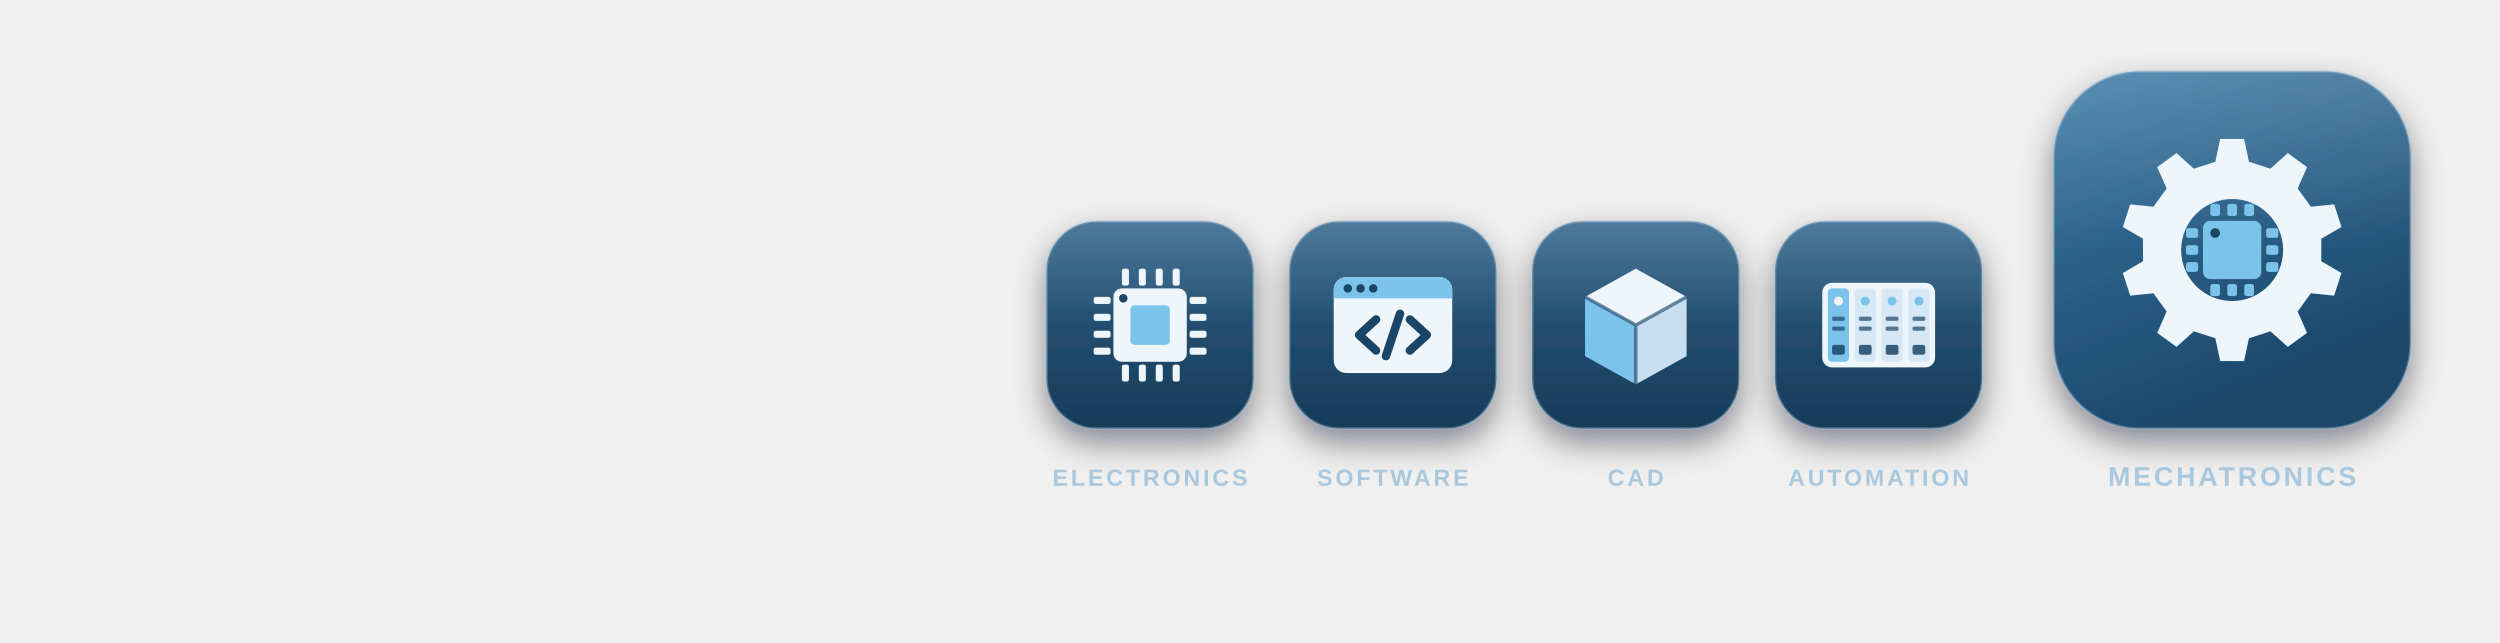
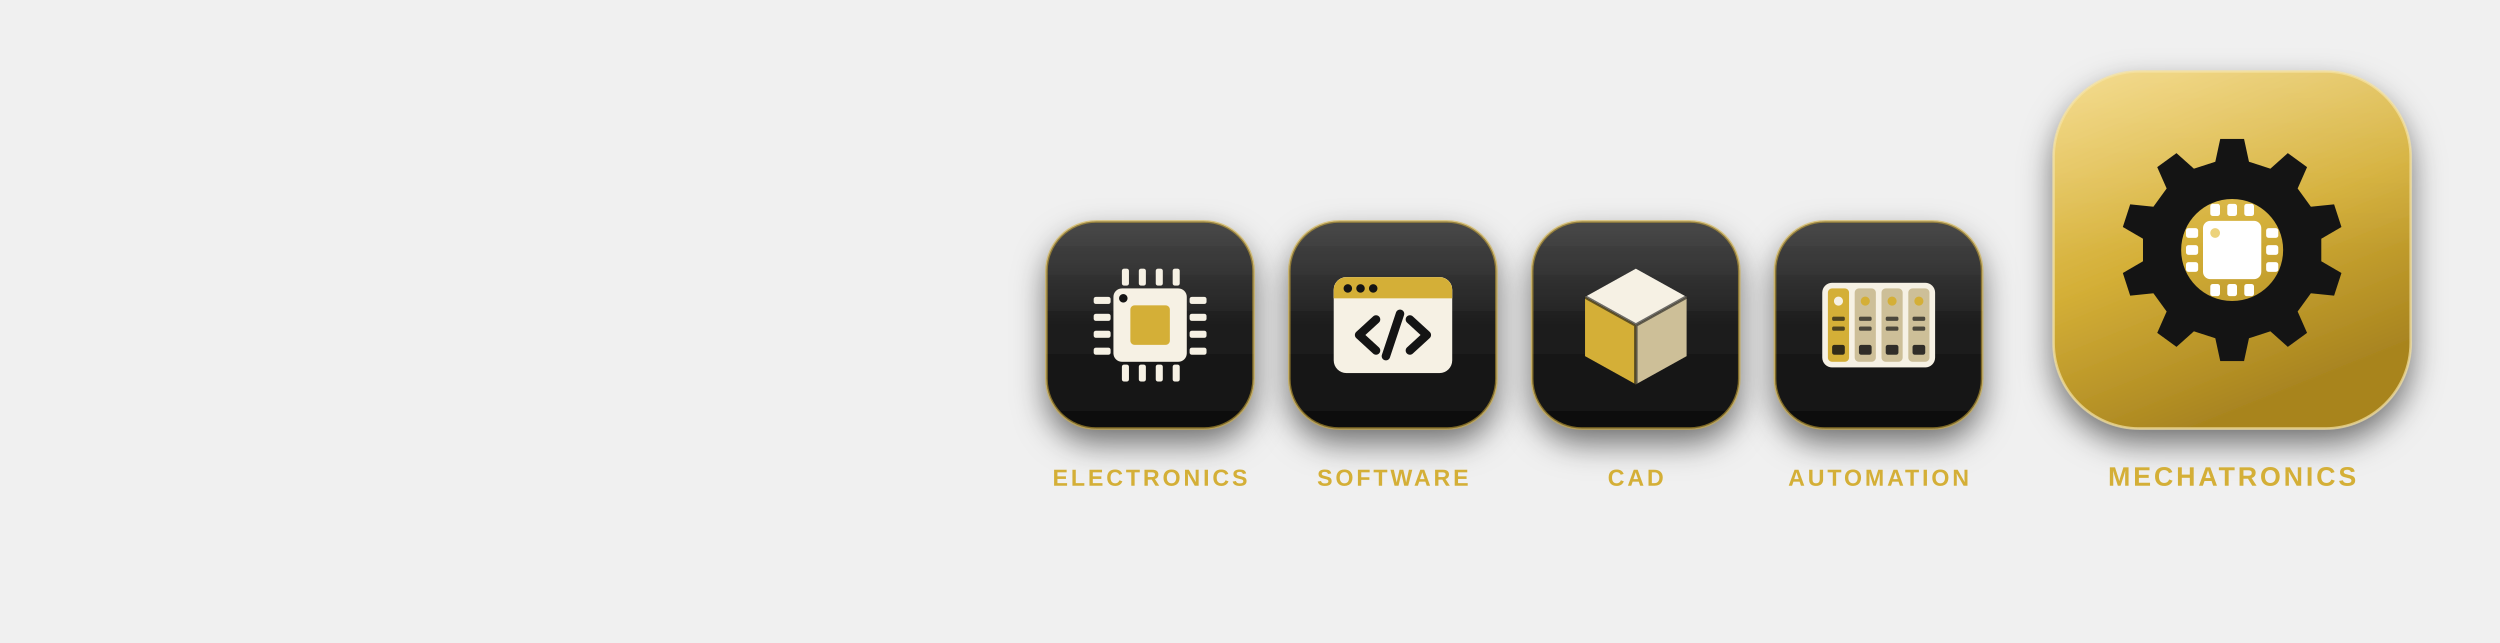
<svg xmlns="http://www.w3.org/2000/svg" viewBox="0 0 1400 360">
  <defs>
    <linearGradient id="fondoChico" x1="0" y1="0" x2="0" y2="1">
-       <stop offset="0" stop-color="#2d6187" />
-       <stop offset="1" stop-color="#173b58" />
+       <stop offset="0" stop-color="#2c2c2c" />
+       <stop offset="1" stop-color="#0f0f0f" />
    </linearGradient>
    <linearGradient id="fondoGrande" x1="0" y1="0" x2="0.4" y2="1">
-       <stop offset="0" stop-color="#3a7aa8" />
-       <stop offset="1" stop-color="#1b4669" />
+       <stop offset="0" stop-color="#f3d77f" />
+       <stop offset="0.55" stop-color="#d4af37" />
+       <stop offset="1" stop-color="#a8841f" />
    </linearGradient>
    <linearGradient id="brillo" x1="0" y1="0" x2="0" y2="1">
-       <stop offset="0" stop-color="#ffffff" stop-opacity="0.16" />
+       <stop offset="0" stop-color="#ffffff" stop-opacity="0.14" />
      <stop offset="0.5" stop-color="#ffffff" stop-opacity="0" />
    </linearGradient>
    <filter id="sombra" x="-30%" y="-30%" width="160%" height="170%">
-       <feDropShadow dx="0" dy="8" stdDeviation="9" flood-color="#000814" flood-opacity="0.45" />
+       <feDropShadow dx="0" dy="8" stdDeviation="9" flood-color="#000000" flood-opacity="0.55" />
    </filter>
  </defs>
  <g filter="url(#sombra)">
    <rect x="586" y="124" width="116" height="116" rx="27.84" fill="url(#fondoChico)" />
  </g>
-   <rect x="586" y="124" width="116" height="116" rx="27.84" fill="url(#brillo)" stroke="#a9c7dd" stroke-opacity="0.35" stroke-width="1.5" />
+   <rect x="586" y="124" width="116" height="116" rx="27.84" fill="url(#brillo)" stroke="#d4af37" stroke-opacity="0.55" stroke-width="1.5" />
  <g transform="translate(604.56,142.56) scale(0.79)">
-     <rect x="24" y="24" width="52" height="52" rx="6" fill="#eef6fc" />
-     <rect x="30" y="10" width="5" height="12" rx="1.5" fill="#eef6fc" />
-     <rect x="30" y="78" width="5" height="12" rx="1.5" fill="#eef6fc" />
-     <rect x="10" y="30" width="12" height="5" rx="1.5" fill="#eef6fc" />
-     <rect x="78" y="30" width="12" height="5" rx="1.5" fill="#eef6fc" />
-     <rect x="42" y="10" width="5" height="12" rx="1.5" fill="#eef6fc" />
-     <rect x="42" y="78" width="5" height="12" rx="1.5" fill="#eef6fc" />
-     <rect x="10" y="42" width="12" height="5" rx="1.5" fill="#eef6fc" />
-     <rect x="78" y="42" width="12" height="5" rx="1.5" fill="#eef6fc" />
-     <rect x="54" y="10" width="5" height="12" rx="1.5" fill="#eef6fc" />
-     <rect x="54" y="78" width="5" height="12" rx="1.5" fill="#eef6fc" />
-     <rect x="10" y="54" width="12" height="5" rx="1.5" fill="#eef6fc" />
-     <rect x="78" y="54" width="12" height="5" rx="1.5" fill="#eef6fc" />
-     <rect x="66" y="10" width="5" height="12" rx="1.5" fill="#eef6fc" />
-     <rect x="66" y="78" width="5" height="12" rx="1.5" fill="#eef6fc" />
-     <rect x="10" y="66" width="12" height="5" rx="1.5" fill="#eef6fc" />
-     <rect x="78" y="66" width="12" height="5" rx="1.5" fill="#eef6fc" />
-     <rect x="36" y="36" width="28" height="28" rx="3" fill="#7cc3ec" />
-     <circle cx="31" cy="31" r="3" fill="#1b4566" />
+     <rect x="24" y="24" width="52" height="52" rx="6" fill="#f6f1e4" />
+     <rect x="30" y="10" width="5" height="12" rx="1.5" fill="#f6f1e4" />
+     <rect x="30" y="78" width="5" height="12" rx="1.5" fill="#f6f1e4" />
+     <rect x="10" y="30" width="12" height="5" rx="1.5" fill="#f6f1e4" />
+     <rect x="78" y="30" width="12" height="5" rx="1.5" fill="#f6f1e4" />
+     <rect x="42" y="10" width="5" height="12" rx="1.5" fill="#f6f1e4" />
+     <rect x="42" y="78" width="5" height="12" rx="1.5" fill="#f6f1e4" />
+     <rect x="10" y="42" width="12" height="5" rx="1.5" fill="#f6f1e4" />
+     <rect x="78" y="42" width="12" height="5" rx="1.5" fill="#f6f1e4" />
+     <rect x="54" y="10" width="5" height="12" rx="1.5" fill="#f6f1e4" />
+     <rect x="54" y="78" width="5" height="12" rx="1.5" fill="#f6f1e4" />
+     <rect x="10" y="54" width="12" height="5" rx="1.5" fill="#f6f1e4" />
+     <rect x="78" y="54" width="12" height="5" rx="1.5" fill="#f6f1e4" />
+     <rect x="66" y="10" width="5" height="12" rx="1.5" fill="#f6f1e4" />
+     <rect x="66" y="78" width="5" height="12" rx="1.5" fill="#f6f1e4" />
+     <rect x="10" y="66" width="12" height="5" rx="1.5" fill="#f6f1e4" />
+     <rect x="78" y="66" width="12" height="5" rx="1.5" fill="#f6f1e4" />
+     <rect x="36" y="36" width="28" height="28" rx="3" fill="#d4af37" />
+     <circle cx="31" cy="31" r="3" fill="#141414" />
  </g>
-   <text x="644" y="272" font-family="Segoe UI, Arial, sans-serif" font-size="13" font-weight="700" letter-spacing="1.6" fill="#a9c7dd" text-anchor="middle">ELECTRONICS</text>
+   <text x="644" y="272" font-family="Segoe UI, Arial, sans-serif" font-size="13" font-weight="700" letter-spacing="1.6" fill="#d4af37" text-anchor="middle">ELECTRONICS</text>
  <g filter="url(#sombra)">
    <rect x="722" y="124" width="116" height="116" rx="27.84" fill="url(#fondoChico)" />
  </g>
-   <rect x="722" y="124" width="116" height="116" rx="27.84" fill="url(#brillo)" stroke="#a9c7dd" stroke-opacity="0.35" stroke-width="1.5" />
+   <rect x="722" y="124" width="116" height="116" rx="27.84" fill="url(#brillo)" stroke="#d4af37" stroke-opacity="0.55" stroke-width="1.5" />
  <g transform="translate(740.56,142.56) scale(0.79)">
-     <rect x="8" y="16" width="84" height="68" rx="9" fill="#eef6fc" />
-     <path d="M8,25 a9,9 0 0 1 9,-9 h66 a9,9 0 0 1 9,9 v6 h-84 Z" fill="#7cc3ec" />
-     <circle cx="18" cy="24" r="3" fill="#1b4566" />
-     <circle cx="27" cy="24" r="3" fill="#1b4566" />
-     <circle cx="36" cy="24" r="3" fill="#1b4566" />
-     <path d="M38,46 L26,57 L38,68 M62,46 L74,57 L62,68 M55,42 L45,72" fill="none" stroke="#1b4566" stroke-width="6" stroke-linecap="round" stroke-linejoin="round" />
+     <rect x="8" y="16" width="84" height="68" rx="9" fill="#f6f1e4" />
+     <path d="M8,25 a9,9 0 0 1 9,-9 h66 a9,9 0 0 1 9,9 v6 h-84 Z" fill="#d4af37" />
+     <circle cx="18" cy="24" r="3" fill="#141414" />
+     <circle cx="27" cy="24" r="3" fill="#141414" />
+     <circle cx="36" cy="24" r="3" fill="#141414" />
+     <path d="M38,46 L26,57 L38,68 M62,46 L74,57 L62,68 M55,42 L45,72" fill="none" stroke="#141414" stroke-width="6" stroke-linecap="round" stroke-linejoin="round" />
  </g>
-   <text x="780" y="272" font-family="Segoe UI, Arial, sans-serif" font-size="13" font-weight="700" letter-spacing="1.6" fill="#a9c7dd" text-anchor="middle">SOFTWARE</text>
+   <text x="780" y="272" font-family="Segoe UI, Arial, sans-serif" font-size="13" font-weight="700" letter-spacing="1.6" fill="#d4af37" text-anchor="middle">SOFTWARE</text>
  <g filter="url(#sombra)">
    <rect x="858" y="124" width="116" height="116" rx="27.84" fill="url(#fondoChico)" />
  </g>
-   <rect x="858" y="124" width="116" height="116" rx="27.84" fill="url(#brillo)" stroke="#a9c7dd" stroke-opacity="0.35" stroke-width="1.5" />
+   <rect x="858" y="124" width="116" height="116" rx="27.84" fill="url(#brillo)" stroke="#d4af37" stroke-opacity="0.55" stroke-width="1.5" />
  <g transform="translate(876.56,142.56) scale(0.79)">
-     <path d="M50,10 L86,30 L50,50 L14,30 Z" fill="#eef6fc" />
-     <path d="M14,30 L50,50 L50,92 L14,72 Z" fill="#7cc3ec" />
-     <path d="M86,30 L50,50 L50,92 L86,72 Z" fill="#c6def0" />
-     <path d="M50,50 L50,92 M14,30 L50,50 L86,30" fill="none" stroke="#1b4566" stroke-width="2.5" stroke-linejoin="round" opacity="0.6" />
+     <path d="M50,10 L86,30 L50,50 L14,30 Z" fill="#f6f1e4" />
+     <path d="M14,30 L50,50 L50,92 L14,72 Z" fill="#d4af37" />
+     <path d="M86,30 L50,50 L50,92 L86,72 Z" fill="#cdbf98" />
+     <path d="M50,50 L50,92 M14,30 L50,50 L86,30" fill="none" stroke="#141414" stroke-width="2.5" stroke-linejoin="round" opacity="0.6" />
  </g>
-   <text x="916" y="272" font-family="Segoe UI, Arial, sans-serif" font-size="13" font-weight="700" letter-spacing="1.6" fill="#a9c7dd" text-anchor="middle">CAD</text>
+   <text x="916" y="272" font-family="Segoe UI, Arial, sans-serif" font-size="13" font-weight="700" letter-spacing="1.6" fill="#d4af37" text-anchor="middle">CAD</text>
  <g filter="url(#sombra)">
    <rect x="994" y="124" width="116" height="116" rx="27.84" fill="url(#fondoChico)" />
  </g>
-   <rect x="994" y="124" width="116" height="116" rx="27.84" fill="url(#brillo)" stroke="#a9c7dd" stroke-opacity="0.35" stroke-width="1.5" />
+   <rect x="994" y="124" width="116" height="116" rx="27.84" fill="url(#brillo)" stroke="#d4af37" stroke-opacity="0.55" stroke-width="1.5" />
  <g transform="translate(1012.56,142.56) scale(0.79)">
-     <rect x="10" y="20" width="80" height="60" rx="7" fill="#eef6fc" />
-     <rect x="14" y="24" width="15" height="52" rx="3" fill="#7cc3ec" />
-     <circle cx="21.5" cy="33" r="3.2" fill="#eef6fc" />
-     <rect x="17" y="44" width="9" height="3" rx="1" fill="#1b4566" opacity="0.7" />
-     <rect x="17" y="51" width="9" height="3" rx="1" fill="#1b4566" opacity="0.7" />
-     <rect x="17" y="64" width="9" height="7" rx="1.5" fill="#1b4566" opacity="0.85" />
-     <rect x="33" y="24" width="15" height="52" rx="3" fill="#d6e8f5" />
-     <circle cx="40.5" cy="33" r="3.2" fill="#7cc3ec" />
-     <rect x="36" y="44" width="9" height="3" rx="1" fill="#1b4566" opacity="0.7" />
-     <rect x="36" y="51" width="9" height="3" rx="1" fill="#1b4566" opacity="0.7" />
-     <rect x="36" y="64" width="9" height="7" rx="1.5" fill="#1b4566" opacity="0.85" />
-     <rect x="52" y="24" width="15" height="52" rx="3" fill="#d6e8f5" />
-     <circle cx="59.5" cy="33" r="3.2" fill="#7cc3ec" />
-     <rect x="55" y="44" width="9" height="3" rx="1" fill="#1b4566" opacity="0.7" />
-     <rect x="55" y="51" width="9" height="3" rx="1" fill="#1b4566" opacity="0.7" />
-     <rect x="55" y="64" width="9" height="7" rx="1.5" fill="#1b4566" opacity="0.85" />
-     <rect x="71" y="24" width="15" height="52" rx="3" fill="#d6e8f5" />
-     <circle cx="78.5" cy="33" r="3.2" fill="#7cc3ec" />
-     <rect x="74" y="44" width="9" height="3" rx="1" fill="#1b4566" opacity="0.7" />
-     <rect x="74" y="51" width="9" height="3" rx="1" fill="#1b4566" opacity="0.7" />
-     <rect x="74" y="64" width="9" height="7" rx="1.5" fill="#1b4566" opacity="0.85" />
+     <rect x="10" y="20" width="80" height="60" rx="7" fill="#f6f1e4" />
+     <rect x="14" y="24" width="15" height="52" rx="3" fill="#d4af37" />
+     <circle cx="21.5" cy="33" r="3.2" fill="#f6f1e4" />
+     <rect x="17" y="44" width="9" height="3" rx="1" fill="#141414" opacity="0.7" />
+     <rect x="17" y="51" width="9" height="3" rx="1" fill="#141414" opacity="0.7" />
+     <rect x="17" y="64" width="9" height="7" rx="1.5" fill="#141414" opacity="0.85" />
+     <rect x="33" y="24" width="15" height="52" rx="3" fill="#cdbf98" />
+     <circle cx="40.5" cy="33" r="3.2" fill="#d4af37" />
+     <rect x="36" y="44" width="9" height="3" rx="1" fill="#141414" opacity="0.7" />
+     <rect x="36" y="51" width="9" height="3" rx="1" fill="#141414" opacity="0.7" />
+     <rect x="36" y="64" width="9" height="7" rx="1.5" fill="#141414" opacity="0.85" />
+     <rect x="52" y="24" width="15" height="52" rx="3" fill="#cdbf98" />
+     <circle cx="59.5" cy="33" r="3.2" fill="#d4af37" />
+     <rect x="55" y="44" width="9" height="3" rx="1" fill="#141414" opacity="0.7" />
+     <rect x="55" y="51" width="9" height="3" rx="1" fill="#141414" opacity="0.7" />
+     <rect x="55" y="64" width="9" height="7" rx="1.5" fill="#141414" opacity="0.85" />
+     <rect x="71" y="24" width="15" height="52" rx="3" fill="#cdbf98" />
+     <circle cx="78.5" cy="33" r="3.2" fill="#d4af37" />
+     <rect x="74" y="44" width="9" height="3" rx="1" fill="#141414" opacity="0.7" />
+     <rect x="74" y="51" width="9" height="3" rx="1" fill="#141414" opacity="0.7" />
+     <rect x="74" y="64" width="9" height="7" rx="1.5" fill="#141414" opacity="0.85" />
  </g>
-   <text x="1052" y="272" font-family="Segoe UI, Arial, sans-serif" font-size="13" font-weight="700" letter-spacing="1.6" fill="#a9c7dd" text-anchor="middle">AUTOMATION</text>
+   <text x="1052" y="272" font-family="Segoe UI, Arial, sans-serif" font-size="13" font-weight="700" letter-spacing="1.6" fill="#d4af37" text-anchor="middle">AUTOMATION</text>
  <g filter="url(#sombra)">
    <rect x="1150" y="40" width="200" height="200" rx="48" fill="url(#fondoGrande)" />
  </g>
-   <rect x="1150" y="40" width="200" height="200" rx="48" fill="url(#brillo)" stroke="#a9c7dd" stroke-opacity="0.35" stroke-width="1.5" />
+   <rect x="1150" y="40" width="200" height="200" rx="48" fill="url(#brillo)" stroke="#f6e3a3" stroke-opacity="0.7" stroke-width="1.5" />
  <g transform="translate(1182,72) scale(1.36)">
-     <path fill="#eef6fc" fill-rule="evenodd" d="M43.07,13.66 L45.1,4.26 L54.9,4.26 L56.93,13.66 L65.75,16.52 L72.92,10.11 L80.85,15.88 L76.97,24.67 L82.42,32.18 L91.98,31.2 L95.01,40.53 L86.71,45.36 L86.71,54.64 L95.01,59.47 L91.98,68.8 L82.42,67.82 L76.97,75.33 L80.85,84.12 L72.92,89.89 L65.75,83.48 L56.93,86.34 L54.9,95.74 L45.1,95.74 L43.07,86.34 L34.25,83.48 L27.08,89.89 L19.15,84.12 L23.03,75.33 L17.58,67.82 L8.02,68.8 L4.99,59.47 L13.29,54.64 L13.29,45.36 L4.99,40.53 L8.02,31.2 L17.58,32.18 L23.03,24.67 L19.15,15.88 L27.08,10.11 L34.25,16.52 Z M29,50 a21,21 0 1,0 42,0 a21,21 0 1,0 -42,0 Z" />
-     <rect x="38" y="38" width="24" height="24" rx="3" fill="#7cc3ec" />
-     <g fill="#7cc3ec">
+     <path fill="#141414" fill-rule="evenodd" d="M43.07,13.66 L45.1,4.26 L54.9,4.26 L56.93,13.66 L65.75,16.52 L72.92,10.11 L80.85,15.88 L76.97,24.67 L82.42,32.18 L91.98,31.2 L95.01,40.53 L86.71,45.36 L86.71,54.64 L95.01,59.47 L91.98,68.8 L82.42,67.82 L76.97,75.33 L80.85,84.12 L72.92,89.89 L65.75,83.48 L56.93,86.34 L54.9,95.74 L45.1,95.74 L43.07,86.34 L34.25,83.48 L27.08,89.89 L19.15,84.12 L23.03,75.33 L17.58,67.82 L8.02,68.8 L4.99,59.47 L13.29,54.64 L13.29,45.36 L4.99,40.53 L8.02,31.2 L17.58,32.18 L23.03,24.67 L19.15,15.88 L27.08,10.11 L34.25,16.52 Z M29,50 a21,21 0 1,0 42,0 a21,21 0 1,0 -42,0 Z" />
+     <rect x="38" y="38" width="24" height="24" rx="3" fill="#ffffff" />
+     <g fill="#ffffff">
      <rect x="41" y="31" width="4" height="5" rx="1" />
      <rect x="48" y="31" width="4" height="5" rx="1" />
      <rect x="55" y="31" width="4" height="5" rx="1" />
      <rect x="41" y="64" width="4" height="5" rx="1" />
      <rect x="48" y="64" width="4" height="5" rx="1" />
      <rect x="55" y="64" width="4" height="5" rx="1" />
      <rect x="31" y="41" width="5" height="4" rx="1" />
      <rect x="31" y="48" width="5" height="4" rx="1" />
      <rect x="31" y="55" width="5" height="4" rx="1" />
      <rect x="64" y="41" width="5" height="4" rx="1" />
      <rect x="64" y="48" width="5" height="4" rx="1" />
      <rect x="64" y="55" width="5" height="4" rx="1" />
    </g>
-     <circle cx="43" cy="43" r="2" fill="#1b4566" />
+     <circle cx="43" cy="43" r="2" fill="#ecd27c" />
  </g>
-   <text x="1250" y="272" font-family="Segoe UI, Arial, sans-serif" font-size="15" font-weight="700" letter-spacing="1.6" fill="#a9c7dd" text-anchor="middle">MECHATRONICS</text>
+   <text x="1250" y="272" font-family="Segoe UI, Arial, sans-serif" font-size="15" font-weight="700" letter-spacing="1.6" fill="#d4af37" text-anchor="middle">MECHATRONICS</text>
</svg>
